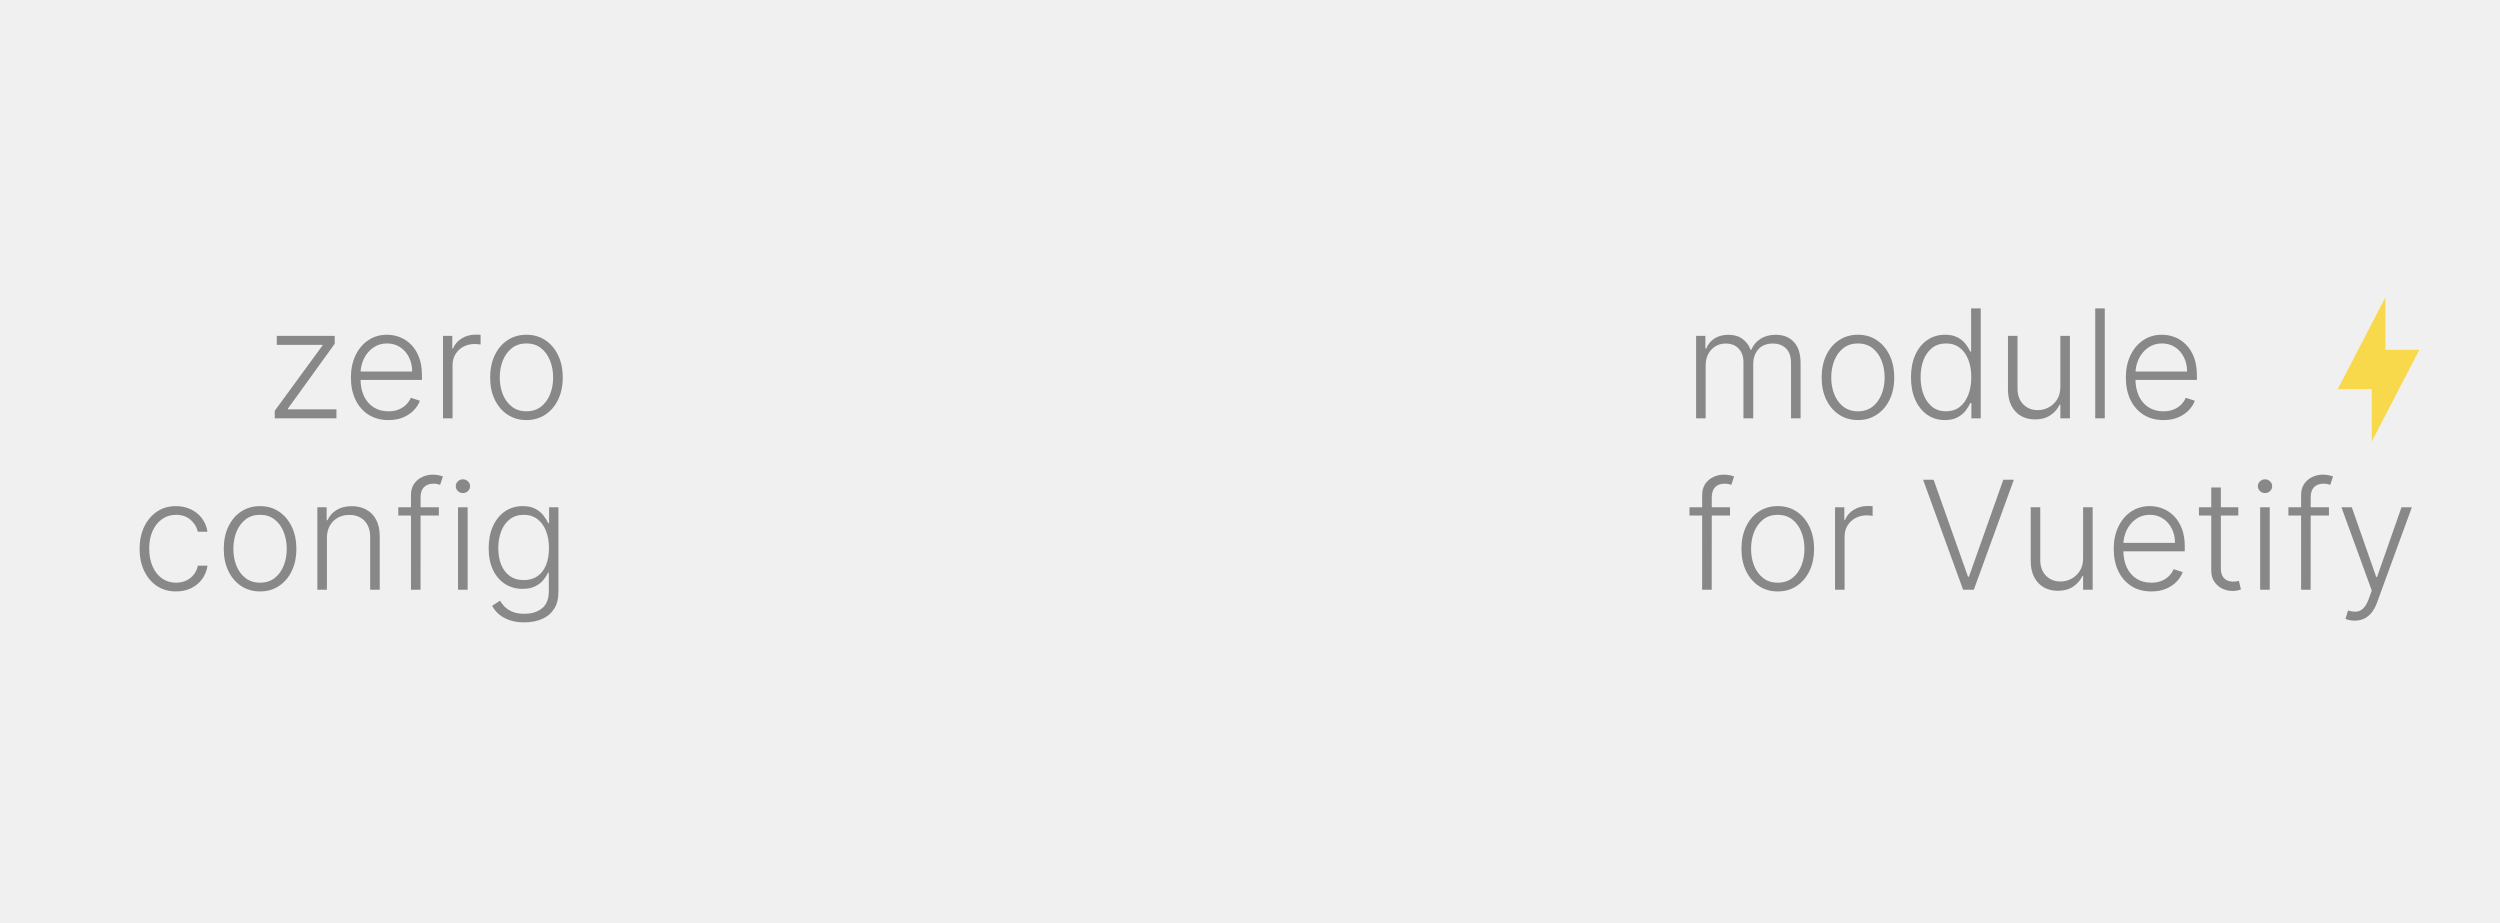
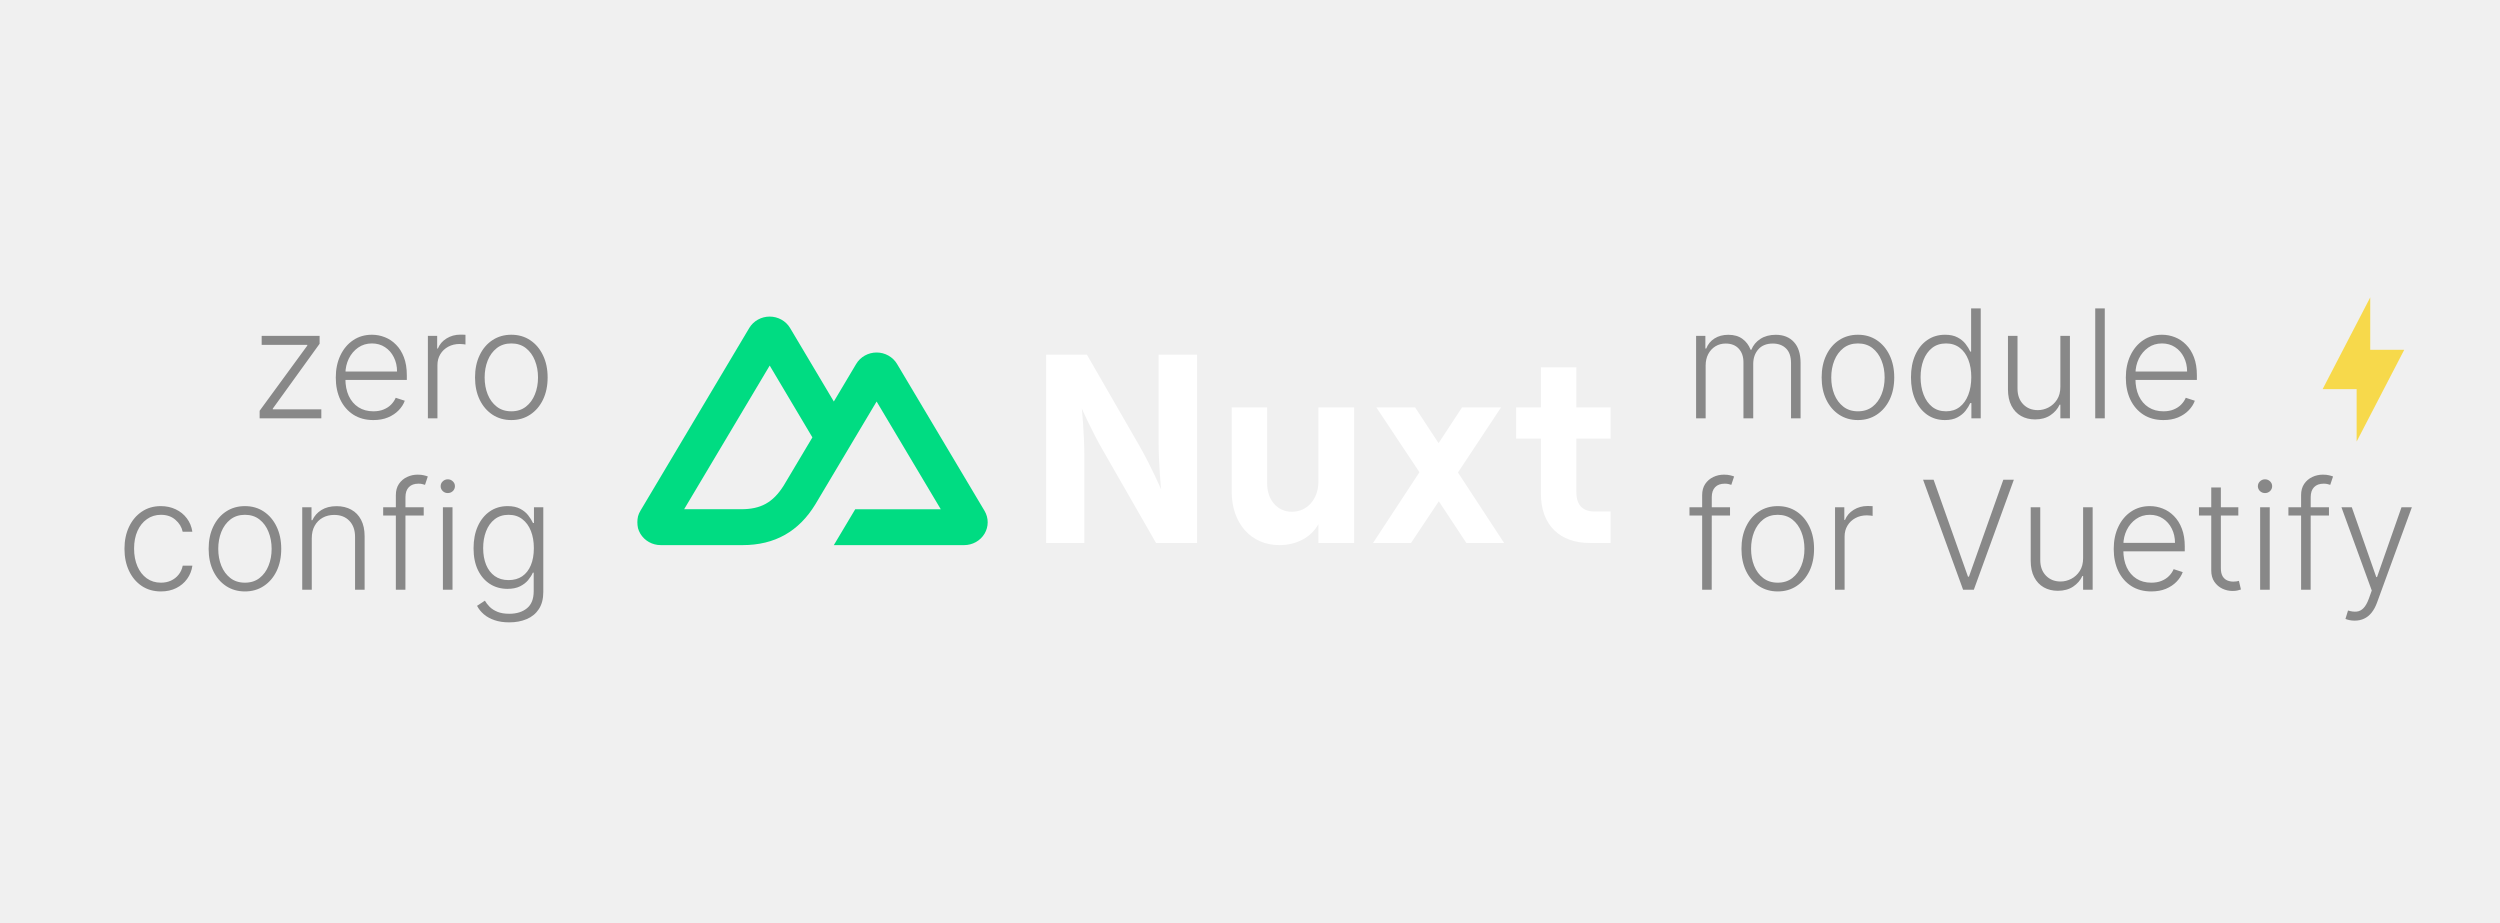
- <svg xmlns="http://www.w3.org/2000/svg" width="496" height="183" viewBox="0 0 496 183" fill="transparent">
-   <rect width="496" height="183" fill="transparent" />
-   <path d="M470.558 77.2H463.813L473.256 59V69.4H480L470.558 87.6V77.2Z" fill="#F7D94B" />
-   <path d="M54.51 83V81.498L63.97 68.565V68.426H54.915V66.636H66.41V68.202L57.12 81.072V81.21H66.751V83H54.51ZM77.076 83.341C75.549 83.341 74.228 82.986 73.113 82.276C71.998 81.558 71.135 80.567 70.525 79.303C69.921 78.032 69.619 76.569 69.619 74.914C69.619 73.266 69.921 71.803 70.525 70.525C71.135 69.239 71.977 68.234 73.049 67.51C74.129 66.778 75.375 66.413 76.789 66.413C77.677 66.413 78.532 66.576 79.356 66.903C80.18 67.222 80.919 67.716 81.572 68.383C82.233 69.044 82.755 69.879 83.138 70.887C83.522 71.888 83.713 73.075 83.713 74.445V75.383H70.929V73.71H81.775C81.775 72.659 81.561 71.715 81.135 70.876C80.716 70.031 80.13 69.364 79.377 68.874C78.632 68.383 77.769 68.138 76.789 68.138C75.752 68.138 74.839 68.415 74.051 68.969C73.262 69.523 72.644 70.255 72.197 71.164C71.757 72.073 71.533 73.067 71.526 74.147V75.148C71.526 76.448 71.75 77.585 72.197 78.558C72.652 79.523 73.294 80.273 74.125 80.805C74.956 81.338 75.94 81.604 77.076 81.604C77.85 81.604 78.529 81.484 79.111 81.242C79.701 81.001 80.194 80.678 80.592 80.273C80.997 79.861 81.302 79.41 81.508 78.92L83.309 79.506C83.06 80.195 82.652 80.83 82.084 81.413C81.522 81.995 80.819 82.464 79.974 82.819C79.136 83.167 78.17 83.341 77.076 83.341ZM87.892 83V66.636H89.735V69.151H89.874C90.201 68.327 90.769 67.663 91.578 67.158C92.395 66.647 93.318 66.391 94.348 66.391C94.504 66.391 94.678 66.395 94.87 66.402C95.062 66.409 95.222 66.416 95.35 66.423V68.352C95.264 68.337 95.115 68.316 94.902 68.288C94.689 68.259 94.458 68.245 94.21 68.245C93.357 68.245 92.597 68.426 91.93 68.788C91.269 69.144 90.747 69.637 90.364 70.269C89.98 70.901 89.788 71.622 89.788 72.432V83H87.892ZM104.448 83.341C103.034 83.341 101.784 82.982 100.698 82.265C99.618 81.548 98.773 80.557 98.162 79.293C97.551 78.021 97.246 76.555 97.246 74.893C97.246 73.217 97.551 71.743 98.162 70.472C98.773 69.193 99.618 68.199 100.698 67.489C101.784 66.771 103.034 66.413 104.448 66.413C105.861 66.413 107.107 66.771 108.187 67.489C109.267 68.206 110.112 69.2 110.722 70.472C111.34 71.743 111.649 73.217 111.649 74.893C111.649 76.555 111.344 78.021 110.733 79.293C110.122 80.557 109.274 81.548 108.187 82.265C107.107 82.982 105.861 83.341 104.448 83.341ZM104.448 81.604C105.584 81.604 106.546 81.299 107.335 80.688C108.123 80.077 108.72 79.264 109.124 78.249C109.536 77.233 109.742 76.114 109.742 74.893C109.742 73.671 109.536 72.549 109.124 71.526C108.72 70.504 108.123 69.683 107.335 69.065C106.546 68.447 105.584 68.138 104.448 68.138C103.318 68.138 102.356 68.447 101.561 69.065C100.772 69.683 100.172 70.504 99.76 71.526C99.355 72.549 99.153 73.671 99.153 74.893C99.153 76.114 99.355 77.233 99.76 78.249C100.172 79.264 100.772 80.077 101.561 80.688C102.349 81.299 103.311 81.604 104.448 81.604ZM34.929 117.341C33.466 117.341 32.191 116.975 31.104 116.244C30.025 115.512 29.187 114.511 28.59 113.239C27.993 111.968 27.695 110.519 27.695 108.893C27.695 107.252 27.997 105.793 28.601 104.514C29.212 103.236 30.057 102.234 31.136 101.51C32.216 100.778 33.469 100.413 34.897 100.413C35.991 100.413 36.981 100.626 37.869 101.052C38.757 101.471 39.489 102.064 40.064 102.831C40.646 103.591 41.012 104.479 41.161 105.494H39.243C39.045 104.571 38.565 103.783 37.805 103.129C37.052 102.469 36.094 102.138 34.929 102.138C33.885 102.138 32.962 102.423 32.159 102.991C31.356 103.552 30.728 104.337 30.273 105.345C29.826 106.347 29.602 107.508 29.602 108.829C29.602 110.157 29.822 111.332 30.263 112.355C30.703 113.371 31.321 114.166 32.116 114.741C32.919 115.317 33.856 115.604 34.929 115.604C35.653 115.604 36.314 115.469 36.91 115.2C37.514 114.923 38.018 114.532 38.423 114.028C38.835 113.523 39.112 112.923 39.254 112.227H41.172C41.03 113.214 40.678 114.095 40.117 114.869C39.563 115.636 38.842 116.24 37.954 116.68C37.074 117.121 36.065 117.341 34.929 117.341ZM51.596 117.341C50.183 117.341 48.933 116.982 47.846 116.265C46.767 115.548 45.921 114.557 45.31 113.293C44.7 112.021 44.394 110.555 44.394 108.893C44.394 107.217 44.7 105.743 45.31 104.472C45.921 103.193 46.767 102.199 47.846 101.489C48.933 100.771 50.183 100.413 51.596 100.413C53.009 100.413 54.256 100.771 55.335 101.489C56.415 102.206 57.26 103.2 57.871 104.472C58.489 105.743 58.798 107.217 58.798 108.893C58.798 110.555 58.492 112.021 57.882 113.293C57.271 114.557 56.422 115.548 55.335 116.265C54.256 116.982 53.009 117.341 51.596 117.341ZM51.596 115.604C52.732 115.604 53.695 115.299 54.483 114.688C55.272 114.077 55.868 113.264 56.273 112.249C56.685 111.233 56.891 110.114 56.891 108.893C56.891 107.671 56.685 106.549 56.273 105.526C55.868 104.504 55.272 103.683 54.483 103.065C53.695 102.447 52.732 102.138 51.596 102.138C50.467 102.138 49.504 102.447 48.709 103.065C47.921 103.683 47.321 104.504 46.909 105.526C46.504 106.549 46.301 107.671 46.301 108.893C46.301 110.114 46.504 111.233 46.909 112.249C47.321 113.264 47.921 114.077 48.709 114.688C49.497 115.299 50.46 115.604 51.596 115.604ZM64.857 106.773V117H62.961V100.636H64.804V103.204H64.974C65.358 102.366 65.954 101.695 66.764 101.19C67.581 100.679 68.589 100.423 69.789 100.423C70.89 100.423 71.856 100.654 72.687 101.116C73.525 101.57 74.175 102.241 74.637 103.129C75.106 104.017 75.34 105.107 75.34 106.4V117H73.444V106.517C73.444 105.175 73.067 104.113 72.314 103.332C71.569 102.55 70.567 102.16 69.31 102.16C68.451 102.16 67.687 102.344 67.019 102.714C66.352 103.083 65.823 103.616 65.432 104.312C65.049 105.001 64.857 105.821 64.857 106.773ZM87.067 100.636V102.288H79.023V100.636H87.067ZM81.537 117V98.239C81.537 97.359 81.74 96.617 82.145 96.013C82.557 95.409 83.093 94.951 83.753 94.638C84.414 94.326 85.114 94.17 85.852 94.17C86.349 94.17 86.761 94.212 87.088 94.298C87.422 94.376 87.684 94.454 87.876 94.532L87.322 96.194C87.18 96.151 87.006 96.102 86.8 96.045C86.594 95.988 86.335 95.96 86.023 95.96C85.199 95.96 84.563 96.19 84.116 96.652C83.668 97.114 83.444 97.774 83.444 98.633L83.434 117H81.537ZM90.873 117V100.636H92.779V117H90.873ZM91.842 97.824C91.451 97.824 91.118 97.692 90.841 97.43C90.564 97.16 90.425 96.837 90.425 96.46C90.425 96.084 90.564 95.764 90.841 95.501C91.118 95.231 91.451 95.097 91.842 95.097C92.233 95.097 92.566 95.231 92.843 95.501C93.12 95.764 93.259 96.084 93.259 96.46C93.259 96.837 93.12 97.16 92.843 97.43C92.566 97.692 92.233 97.824 91.842 97.824ZM104.037 123.477C102.922 123.477 101.946 123.332 101.108 123.04C100.27 122.756 99.563 122.366 98.988 121.869C98.412 121.371 97.965 120.814 97.645 120.196L99.201 119.173C99.435 119.585 99.748 119.99 100.138 120.388C100.536 120.786 101.051 121.116 101.683 121.379C102.322 121.641 103.107 121.773 104.037 121.773C105.486 121.773 106.655 121.411 107.542 120.686C108.437 119.962 108.885 118.836 108.885 117.309V113.623H108.714C108.494 114.12 108.178 114.617 107.766 115.114C107.354 115.604 106.814 116.013 106.147 116.339C105.486 116.666 104.666 116.83 103.686 116.83C102.379 116.83 101.218 116.506 100.202 115.86C99.194 115.214 98.398 114.29 97.816 113.09C97.241 111.883 96.953 110.445 96.953 108.776C96.953 107.121 97.234 105.665 97.795 104.408C98.363 103.151 99.155 102.17 100.17 101.467C101.186 100.764 102.368 100.413 103.718 100.413C104.719 100.413 105.55 100.59 106.211 100.945C106.871 101.293 107.4 101.727 107.798 102.245C108.203 102.763 108.519 103.268 108.746 103.758H108.938V100.636H110.792V117.426C110.792 118.811 110.497 119.951 109.907 120.846C109.318 121.741 108.515 122.401 107.5 122.827C106.484 123.261 105.33 123.477 104.037 123.477ZM103.91 115.093C104.961 115.093 105.859 114.841 106.605 114.337C107.351 113.825 107.922 113.094 108.32 112.142C108.718 111.19 108.917 110.058 108.917 108.744C108.917 107.465 108.721 106.332 108.331 105.345C107.94 104.351 107.372 103.57 106.626 103.001C105.888 102.426 104.982 102.138 103.91 102.138C102.816 102.138 101.893 102.433 101.14 103.023C100.387 103.612 99.819 104.408 99.435 105.409C99.052 106.403 98.86 107.515 98.86 108.744C98.86 109.994 99.055 111.098 99.446 112.057C99.837 113.009 100.408 113.754 101.161 114.294C101.914 114.827 102.83 115.093 103.91 115.093Z" fill="#888888" />
+ <svg xmlns="http://www.w3.org/2000/svg" width="496" height="183" viewBox="0 0 496 183" fill="none">
+   <path d="M467.558 77.2H460.813L470.256 59V69.4H477L467.558 87.6V77.2Z" fill="#F7D94B" />
+   <path d="M51.51 83V81.498L60.97 68.565V68.426H51.915V66.636H63.41V68.202L54.12 81.072V81.21H63.751V83H51.51ZM74.076 83.341C72.549 83.341 71.228 82.986 70.113 82.276C68.998 81.558 68.135 80.567 67.525 79.303C66.921 78.032 66.619 76.569 66.619 74.914C66.619 73.266 66.921 71.803 67.525 70.525C68.135 69.239 68.977 68.234 70.049 67.51C71.129 66.778 72.375 66.413 73.789 66.413C74.677 66.413 75.532 66.576 76.356 66.903C77.18 67.222 77.919 67.716 78.572 68.383C79.233 69.044 79.755 69.879 80.138 70.887C80.522 71.888 80.713 73.075 80.713 74.445V75.383H67.929V73.71H78.775C78.775 72.659 78.561 71.715 78.135 70.876C77.716 70.031 77.13 69.364 76.377 68.874C75.632 68.383 74.769 68.138 73.789 68.138C72.752 68.138 71.839 68.415 71.051 68.969C70.262 69.523 69.644 70.255 69.197 71.164C68.757 72.073 68.533 73.067 68.526 74.147V75.148C68.526 76.448 68.75 77.585 69.197 78.558C69.652 79.523 70.294 80.273 71.125 80.805C71.956 81.338 72.94 81.604 74.076 81.604C74.85 81.604 75.529 81.484 76.111 81.242C76.701 81.001 77.194 80.678 77.592 80.273C77.997 79.861 78.302 79.41 78.508 78.92L80.309 79.506C80.06 80.195 79.652 80.83 79.084 81.413C78.522 81.995 77.819 82.464 76.974 82.819C76.136 83.167 75.17 83.341 74.076 83.341ZM84.892 83V66.636H86.735V69.151H86.874C87.201 68.327 87.769 67.663 88.578 67.158C89.395 66.647 90.318 66.391 91.348 66.391C91.504 66.391 91.678 66.395 91.87 66.402C92.062 66.409 92.222 66.416 92.35 66.423V68.352C92.264 68.337 92.115 68.316 91.902 68.288C91.689 68.259 91.458 68.245 91.21 68.245C90.357 68.245 89.597 68.426 88.93 68.788C88.269 69.144 87.747 69.637 87.364 70.269C86.98 70.901 86.788 71.622 86.788 72.432V83H84.892ZM101.448 83.341C100.034 83.341 98.784 82.982 97.698 82.265C96.618 81.548 95.773 80.557 95.162 79.293C94.551 78.021 94.246 76.555 94.246 74.893C94.246 73.217 94.551 71.743 95.162 70.472C95.773 69.193 96.618 68.199 97.698 67.489C98.784 66.771 100.034 66.413 101.448 66.413C102.861 66.413 104.107 66.771 105.187 67.489C106.267 68.206 107.112 69.2 107.722 70.472C108.34 71.743 108.649 73.217 108.649 74.893C108.649 76.555 108.344 78.021 107.733 79.293C107.122 80.557 106.274 81.548 105.187 82.265C104.107 82.982 102.861 83.341 101.448 83.341ZM101.448 81.604C102.584 81.604 103.546 81.299 104.335 80.688C105.123 80.077 105.72 79.264 106.124 78.249C106.536 77.233 106.742 76.114 106.742 74.893C106.742 73.671 106.536 72.549 106.124 71.526C105.72 70.504 105.123 69.683 104.335 69.065C103.546 68.447 102.584 68.138 101.448 68.138C100.318 68.138 99.356 68.447 98.561 69.065C97.772 69.683 97.172 70.504 96.76 71.526C96.355 72.549 96.153 73.671 96.153 74.893C96.153 76.114 96.355 77.233 96.76 78.249C97.172 79.264 97.772 80.077 98.561 80.688C99.349 81.299 100.311 81.604 101.448 81.604ZM31.929 117.341C30.466 117.341 29.191 116.975 28.104 116.244C27.025 115.512 26.187 114.511 25.59 113.239C24.993 111.968 24.695 110.519 24.695 108.893C24.695 107.252 24.997 105.793 25.601 104.514C26.212 103.236 27.057 102.234 28.136 101.51C29.216 100.778 30.469 100.413 31.897 100.413C32.991 100.413 33.981 100.626 34.869 101.052C35.757 101.471 36.489 102.064 37.064 102.831C37.646 103.591 38.012 104.479 38.161 105.494H36.243C36.045 104.571 35.565 103.783 34.805 103.129C34.052 102.469 33.094 102.138 31.929 102.138C30.885 102.138 29.962 102.423 29.159 102.991C28.356 103.552 27.728 104.337 27.273 105.345C26.826 106.347 26.602 107.508 26.602 108.829C26.602 110.157 26.822 111.332 27.263 112.355C27.703 113.371 28.321 114.166 29.116 114.741C29.919 115.317 30.856 115.604 31.929 115.604C32.653 115.604 33.314 115.469 33.91 115.2C34.514 114.923 35.018 114.532 35.423 114.028C35.835 113.523 36.112 112.923 36.254 112.227H38.172C38.03 113.214 37.678 114.095 37.117 114.869C36.563 115.636 35.842 116.24 34.954 116.68C34.074 117.121 33.065 117.341 31.929 117.341ZM48.596 117.341C47.183 117.341 45.933 116.982 44.846 116.265C43.767 115.548 42.921 114.557 42.31 113.293C41.7 112.021 41.394 110.555 41.394 108.893C41.394 107.217 41.7 105.743 42.31 104.472C42.921 103.193 43.767 102.199 44.846 101.489C45.933 100.771 47.183 100.413 48.596 100.413C50.009 100.413 51.256 100.771 52.335 101.489C53.415 102.206 54.26 103.2 54.871 104.472C55.489 105.743 55.798 107.217 55.798 108.893C55.798 110.555 55.492 112.021 54.882 113.293C54.271 114.557 53.422 115.548 52.335 116.265C51.256 116.982 50.009 117.341 48.596 117.341ZM48.596 115.604C49.732 115.604 50.695 115.299 51.483 114.688C52.272 114.077 52.868 113.264 53.273 112.249C53.685 111.233 53.891 110.114 53.891 108.893C53.891 107.671 53.685 106.549 53.273 105.526C52.868 104.504 52.272 103.683 51.483 103.065C50.695 102.447 49.732 102.138 48.596 102.138C47.467 102.138 46.504 102.447 45.709 103.065C44.921 103.683 44.321 104.504 43.909 105.526C43.504 106.549 43.301 107.671 43.301 108.893C43.301 110.114 43.504 111.233 43.909 112.249C44.321 113.264 44.921 114.077 45.709 114.688C46.497 115.299 47.46 115.604 48.596 115.604ZM61.857 106.773V117H59.961V100.636H61.804V103.204H61.974C62.358 102.366 62.954 101.695 63.764 101.19C64.581 100.679 65.589 100.423 66.789 100.423C67.89 100.423 68.856 100.654 69.687 101.116C70.525 101.57 71.175 102.241 71.637 103.129C72.106 104.017 72.34 105.107 72.34 106.4V117H70.444V106.517C70.444 105.175 70.067 104.113 69.314 103.332C68.569 102.55 67.567 102.16 66.31 102.16C65.451 102.16 64.687 102.344 64.019 102.714C63.352 103.083 62.823 103.616 62.432 104.312C62.049 105.001 61.857 105.821 61.857 106.773ZM84.067 100.636V102.288H76.023V100.636H84.067ZM78.537 117V98.239C78.537 97.359 78.74 96.617 79.145 96.013C79.557 95.409 80.093 94.951 80.753 94.638C81.414 94.326 82.114 94.17 82.852 94.17C83.349 94.17 83.761 94.212 84.088 94.298C84.422 94.376 84.684 94.454 84.876 94.532L84.322 96.194C84.18 96.151 84.006 96.102 83.8 96.045C83.594 95.988 83.335 95.96 83.023 95.96C82.199 95.96 81.563 96.19 81.116 96.652C80.668 97.114 80.444 97.774 80.444 98.633L80.434 117H78.537ZM87.873 117V100.636H89.779V117H87.873ZM88.842 97.824C88.451 97.824 88.118 97.692 87.841 97.43C87.564 97.16 87.425 96.837 87.425 96.46C87.425 96.084 87.564 95.764 87.841 95.501C88.118 95.231 88.451 95.097 88.842 95.097C89.233 95.097 89.566 95.231 89.843 95.501C90.12 95.764 90.259 96.084 90.259 96.46C90.259 96.837 90.12 97.16 89.843 97.43C89.566 97.692 89.233 97.824 88.842 97.824ZM101.037 123.477C99.922 123.477 98.946 123.332 98.108 123.04C97.27 122.756 96.563 122.366 95.988 121.869C95.412 121.371 94.965 120.814 94.645 120.196L96.201 119.173C96.435 119.585 96.748 119.99 97.138 120.388C97.536 120.786 98.051 121.116 98.683 121.379C99.322 121.641 100.107 121.773 101.037 121.773C102.486 121.773 103.655 121.411 104.542 120.686C105.437 119.962 105.885 118.836 105.885 117.309V113.623H105.714C105.494 114.12 105.178 114.617 104.766 115.114C104.354 115.604 103.814 116.013 103.147 116.339C102.486 116.666 101.666 116.83 100.686 116.83C99.379 116.83 98.218 116.506 97.202 115.86C96.194 115.214 95.398 114.29 94.816 113.09C94.241 111.883 93.953 110.445 93.953 108.776C93.953 107.121 94.234 105.665 94.795 104.408C95.363 103.151 96.155 102.17 97.17 101.467C98.186 100.764 99.368 100.413 100.718 100.413C101.719 100.413 102.55 100.59 103.211 100.945C103.871 101.293 104.4 101.727 104.798 102.245C105.203 102.763 105.519 103.268 105.746 103.758H105.938V100.636H107.792V117.426C107.792 118.811 107.497 119.951 106.907 120.846C106.318 121.741 105.515 122.401 104.5 122.827C103.484 123.261 102.33 123.477 101.037 123.477ZM100.91 115.093C101.961 115.093 102.859 114.841 103.605 114.337C104.351 113.825 104.922 113.094 105.32 112.142C105.718 111.19 105.917 110.058 105.917 108.744C105.917 107.465 105.721 106.332 105.331 105.345C104.94 104.351 104.372 103.57 103.626 103.001C102.888 102.426 101.982 102.138 100.91 102.138C99.816 102.138 98.893 102.433 98.14 103.023C97.387 103.612 96.819 104.408 96.435 105.409C96.052 106.403 95.86 107.515 95.86 108.744C95.86 109.994 96.055 111.098 96.446 112.057C96.837 113.009 97.408 113.754 98.161 114.294C98.914 114.827 99.83 115.093 100.91 115.093Z" fill="#888888" />
  <path d="M336.504 83V66.636H338.347V69.151H338.517C338.844 68.305 339.387 67.641 340.147 67.158C340.914 66.668 341.834 66.423 342.906 66.423C344.036 66.423 344.962 66.69 345.687 67.222C346.418 67.748 346.965 68.472 347.327 69.396H347.466C347.835 68.487 348.435 67.766 349.266 67.233C350.104 66.693 351.12 66.423 352.313 66.423C353.833 66.423 355.033 66.903 355.914 67.862C356.795 68.813 357.235 70.205 357.235 72.038V83H355.339V72.038C355.339 70.745 355.009 69.776 354.348 69.129C353.688 68.483 352.817 68.16 351.738 68.16C350.488 68.16 349.526 68.543 348.851 69.31C348.176 70.077 347.839 71.05 347.839 72.229V83H345.9V71.867C345.9 70.759 345.591 69.864 344.973 69.183C344.355 68.501 343.485 68.16 342.363 68.16C341.61 68.16 340.932 68.344 340.328 68.714C339.732 69.083 339.259 69.598 338.911 70.258C338.57 70.912 338.4 71.665 338.4 72.517V83H336.504ZM368.616 83.341C367.202 83.341 365.952 82.982 364.866 82.265C363.786 81.548 362.941 80.557 362.33 79.293C361.719 78.021 361.414 76.555 361.414 74.893C361.414 73.217 361.719 71.743 362.33 70.472C362.941 69.193 363.786 68.199 364.866 67.489C365.952 66.771 367.202 66.413 368.616 66.413C370.029 66.413 371.275 66.771 372.355 67.489C373.434 68.206 374.28 69.2 374.89 70.472C375.508 71.743 375.817 73.217 375.817 74.893C375.817 76.555 375.512 78.021 374.901 79.293C374.29 80.557 373.442 81.548 372.355 82.265C371.275 82.982 370.029 83.341 368.616 83.341ZM368.616 81.604C369.752 81.604 370.714 81.299 371.503 80.688C372.291 80.077 372.888 79.264 373.292 78.249C373.704 77.233 373.91 76.114 373.91 74.893C373.91 73.671 373.704 72.549 373.292 71.526C372.888 70.504 372.291 69.683 371.503 69.065C370.714 68.447 369.752 68.138 368.616 68.138C367.486 68.138 366.524 68.447 365.729 69.065C364.94 69.683 364.34 70.504 363.928 71.526C363.523 72.549 363.321 73.671 363.321 74.893C363.321 76.114 363.523 77.233 363.928 78.249C364.34 79.264 364.94 80.077 365.729 80.688C366.517 81.299 367.479 81.604 368.616 81.604ZM385.871 83.341C384.529 83.341 383.354 82.986 382.345 82.276C381.337 81.565 380.548 80.575 379.98 79.303C379.419 78.032 379.138 76.551 379.138 74.861C379.138 73.178 379.419 71.704 379.98 70.44C380.548 69.168 381.34 68.181 382.356 67.478C383.371 66.768 384.554 66.413 385.903 66.413C386.898 66.413 387.725 66.59 388.386 66.945C389.046 67.293 389.575 67.727 389.973 68.245C390.371 68.763 390.68 69.268 390.9 69.758H391.07V61.182H392.977V83H391.124V79.964H390.9C390.68 80.461 390.367 80.972 389.962 81.498C389.558 82.016 389.021 82.453 388.354 82.808C387.693 83.163 386.866 83.341 385.871 83.341ZM386.095 81.604C387.153 81.604 388.055 81.317 388.801 80.742C389.547 80.159 390.115 79.36 390.506 78.344C390.903 77.322 391.102 76.15 391.102 74.829C391.102 73.522 390.907 72.368 390.516 71.367C390.126 70.358 389.558 69.57 388.812 69.001C388.066 68.426 387.161 68.138 386.095 68.138C385.001 68.138 384.078 68.437 383.325 69.033C382.58 69.623 382.011 70.422 381.621 71.43C381.237 72.439 381.045 73.572 381.045 74.829C381.045 76.1 381.241 77.247 381.631 78.27C382.022 79.293 382.59 80.106 383.336 80.71C384.089 81.306 385.009 81.604 386.095 81.604ZM408.776 76.746V66.636H410.673V83H408.776V80.283H408.627C408.244 81.121 407.636 81.821 406.805 82.382C405.974 82.936 404.959 83.213 403.759 83.213C402.714 83.213 401.788 82.986 400.978 82.531C400.168 82.07 399.533 81.395 399.071 80.507C398.609 79.619 398.379 78.529 398.379 77.237V66.636H400.275V77.119C400.275 78.398 400.651 79.428 401.404 80.209C402.157 80.983 403.123 81.37 404.302 81.37C405.04 81.37 405.751 81.192 406.433 80.837C407.114 80.482 407.675 79.964 408.116 79.282C408.556 78.593 408.776 77.748 408.776 76.746ZM417.589 61.182V83H415.693V61.182H417.589ZM429.223 83.341C427.696 83.341 426.375 82.986 425.26 82.276C424.145 81.558 423.282 80.567 422.671 79.303C422.067 78.032 421.765 76.569 421.765 74.914C421.765 73.266 422.067 71.803 422.671 70.525C423.282 69.239 424.123 68.234 425.196 67.51C426.275 66.778 427.522 66.413 428.935 66.413C429.823 66.413 430.679 66.576 431.503 66.903C432.327 67.222 433.065 67.716 433.719 68.383C434.379 69.044 434.901 69.879 435.285 70.887C435.668 71.888 435.86 73.075 435.86 74.445V75.383H423.076V73.71H433.921C433.921 72.659 433.708 71.715 433.282 70.876C432.863 70.031 432.277 69.364 431.524 68.874C430.778 68.383 429.915 68.138 428.935 68.138C427.898 68.138 426.986 68.415 426.197 68.969C425.409 69.523 424.791 70.255 424.344 71.164C423.903 72.073 423.68 73.067 423.672 74.147V75.148C423.672 76.448 423.896 77.585 424.344 78.558C424.798 79.523 425.441 80.273 426.272 80.805C427.103 81.338 428.086 81.604 429.223 81.604C429.997 81.604 430.675 81.484 431.258 81.242C431.847 81.001 432.341 80.678 432.738 80.273C433.143 79.861 433.449 79.41 433.655 78.92L435.455 79.506C435.206 80.195 434.798 80.83 434.23 81.413C433.669 81.995 432.966 82.464 432.121 82.819C431.282 83.167 430.317 83.341 429.223 83.341ZM343.237 100.636V102.288H335.193V100.636H343.237ZM337.707 117V98.239C337.707 97.359 337.91 96.617 338.315 96.013C338.727 95.409 339.263 94.951 339.923 94.638C340.584 94.326 341.283 94.17 342.022 94.17C342.519 94.17 342.931 94.212 343.258 94.298C343.592 94.376 343.854 94.454 344.046 94.532L343.492 96.194C343.35 96.151 343.176 96.102 342.97 96.045C342.764 95.988 342.505 95.96 342.192 95.96C341.369 95.96 340.733 96.19 340.286 96.652C339.838 97.114 339.614 97.774 339.614 98.633L339.604 117H337.707ZM352.707 117.341C351.294 117.341 350.044 116.982 348.957 116.265C347.878 115.548 347.033 114.557 346.422 113.293C345.811 112.021 345.506 110.555 345.506 108.893C345.506 107.217 345.811 105.743 346.422 104.472C347.033 103.193 347.878 102.199 348.957 101.489C350.044 100.771 351.294 100.413 352.707 100.413C354.121 100.413 355.367 100.771 356.447 101.489C357.526 102.206 358.371 103.2 358.982 104.472C359.6 105.743 359.909 107.217 359.909 108.893C359.909 110.555 359.604 112.021 358.993 113.293C358.382 114.557 357.533 115.548 356.447 116.265C355.367 116.982 354.121 117.341 352.707 117.341ZM352.707 115.604C353.844 115.604 354.806 115.299 355.594 114.688C356.383 114.077 356.979 113.264 357.384 112.249C357.796 111.233 358.002 110.114 358.002 108.893C358.002 107.671 357.796 106.549 357.384 105.526C356.979 104.504 356.383 103.683 355.594 103.065C354.806 102.447 353.844 102.138 352.707 102.138C351.578 102.138 350.616 102.447 349.82 103.065C349.032 103.683 348.432 104.504 348.02 105.526C347.615 106.549 347.413 107.671 347.413 108.893C347.413 110.114 347.615 111.233 348.02 112.249C348.432 113.264 349.032 114.077 349.82 114.688C350.609 115.299 351.571 115.604 352.707 115.604ZM364.072 117V100.636H365.915V103.151H366.053C366.38 102.327 366.948 101.663 367.758 101.158C368.575 100.647 369.498 100.391 370.528 100.391C370.684 100.391 370.858 100.395 371.05 100.402C371.242 100.409 371.401 100.416 371.529 100.423V102.352C371.444 102.337 371.295 102.316 371.082 102.288C370.869 102.259 370.638 102.245 370.389 102.245C369.537 102.245 368.777 102.426 368.11 102.788C367.449 103.143 366.927 103.637 366.544 104.269C366.16 104.901 365.968 105.622 365.968 106.432V117H364.072ZM383.629 95.182L390.447 114.411H390.639L397.457 95.182H399.545L391.608 117H389.478L381.541 95.182H383.629ZM413.288 110.746V100.636H415.184V117H413.288V114.283H413.139C412.755 115.121 412.148 115.821 411.317 116.382C410.486 116.936 409.471 117.213 408.27 117.213C407.226 117.213 406.299 116.986 405.49 116.531C404.68 116.07 404.044 115.395 403.583 114.507C403.121 113.619 402.89 112.529 402.89 111.237V100.636H404.787V111.119C404.787 112.398 405.163 113.428 405.916 114.209C406.669 114.983 407.635 115.37 408.814 115.37C409.552 115.37 410.262 115.192 410.944 114.837C411.626 114.482 412.187 113.964 412.627 113.282C413.068 112.593 413.288 111.748 413.288 110.746ZM426.82 117.341C425.294 117.341 423.972 116.986 422.857 116.276C421.742 115.558 420.879 114.567 420.269 113.303C419.665 112.032 419.363 110.569 419.363 108.914C419.363 107.266 419.665 105.803 420.269 104.525C420.879 103.239 421.721 102.234 422.794 101.51C423.873 100.778 425.119 100.413 426.533 100.413C427.421 100.413 428.276 100.576 429.1 100.903C429.924 101.222 430.663 101.716 431.316 102.384C431.977 103.044 432.499 103.879 432.882 104.887C433.266 105.888 433.458 107.075 433.458 108.445V109.383H420.673V107.71H431.519C431.519 106.659 431.306 105.714 430.879 104.876C430.46 104.031 429.874 103.364 429.122 102.874C428.376 102.384 427.513 102.138 426.533 102.138C425.496 102.138 424.583 102.415 423.795 102.969C423.007 103.523 422.389 104.255 421.941 105.164C421.501 106.073 421.277 107.067 421.27 108.147V109.148C421.27 110.448 421.494 111.585 421.941 112.558C422.396 113.523 423.039 114.273 423.869 114.805C424.7 115.338 425.684 115.604 426.82 115.604C427.595 115.604 428.273 115.484 428.855 115.242C429.445 115.001 429.938 114.678 430.336 114.273C430.741 113.861 431.046 113.41 431.252 112.92L433.053 113.506C432.804 114.195 432.396 114.83 431.828 115.413C431.267 115.995 430.563 116.464 429.718 116.819C428.88 117.167 427.914 117.341 426.82 117.341ZM444.082 100.636V102.288H436.273V100.636H444.082ZM438.712 96.716H440.619V112.728C440.619 113.41 440.737 113.946 440.971 114.337C441.205 114.72 441.511 114.994 441.887 115.157C442.263 115.313 442.665 115.391 443.091 115.391C443.339 115.391 443.553 115.377 443.73 115.349C443.908 115.313 444.064 115.278 444.199 115.242L444.604 116.957C444.419 117.028 444.192 117.092 443.922 117.149C443.652 117.213 443.318 117.245 442.92 117.245C442.224 117.245 441.553 117.092 440.907 116.787C440.268 116.482 439.742 116.027 439.33 115.423C438.918 114.82 438.712 114.07 438.712 113.175V96.716ZM448.41 117V100.636H450.317V117H448.41ZM449.379 97.824C448.988 97.824 448.655 97.692 448.378 97.43C448.101 97.16 447.962 96.837 447.962 96.46C447.962 96.084 448.101 95.764 448.378 95.501C448.655 95.231 448.988 95.097 449.379 95.097C449.77 95.097 450.104 95.231 450.381 95.501C450.657 95.764 450.796 96.084 450.796 96.46C450.796 96.837 450.657 97.16 450.381 97.43C450.104 97.692 449.77 97.824 449.379 97.824ZM462.065 100.636V102.288H454.021V100.636H462.065ZM456.536 117V98.239C456.536 97.359 456.738 96.617 457.143 96.013C457.555 95.409 458.091 94.951 458.751 94.638C459.412 94.326 460.112 94.17 460.85 94.17C461.347 94.17 461.759 94.212 462.086 94.298C462.42 94.376 462.683 94.454 462.874 94.532L462.32 96.194C462.178 96.151 462.004 96.102 461.798 96.045C461.592 95.988 461.333 95.96 461.021 95.96C460.197 95.96 459.561 96.19 459.114 96.652C458.666 97.114 458.442 97.774 458.442 98.633L458.432 117H456.536ZM467.17 123.136C466.794 123.136 466.442 123.101 466.116 123.03C465.789 122.959 465.53 122.881 465.338 122.795L465.849 121.123C466.496 121.322 467.071 121.393 467.575 121.336C468.079 121.286 468.527 121.059 468.917 120.654C469.308 120.256 469.656 119.646 469.961 118.822L470.558 117.16L464.539 100.636H466.595L471.453 114.496H471.602L476.46 100.636H478.516L471.591 119.589C471.3 120.377 470.942 121.034 470.515 121.56C470.089 122.092 469.596 122.487 469.035 122.742C468.481 123.005 467.859 123.136 467.17 123.136Z" fill="#888888" />
-   <g clip-path="url(#clip0_1264_7350)">
-     <path d="M26.829 31.423H44.418C44.977 31.423 45.526 31.28 46.01 31.009C46.493 30.738 46.895 30.349 47.174 29.879C47.453 29.41 47.6 28.877 47.6 28.335C47.6 27.794 47.453 27.261 47.173 26.792L35.361 6.947C35.082 6.478 34.68 6.088 34.196 5.817C33.712 5.546 33.164 5.404 32.605 5.404C32.047 5.404 31.498 5.546 31.014 5.817C30.531 6.088 30.129 6.478 29.85 6.947L26.829 12.025L20.924 2.095C20.645 1.626 20.243 1.236 19.759 0.966C19.275 0.695 18.727 0.552 18.168 0.552C17.609 0.552 17.061 0.695 16.577 0.966C16.093 1.236 15.691 1.626 15.412 2.095L0.713 26.792C0.433 27.261 0.286 27.794 0.286 28.335C0.286 28.877 0.432 29.41 0.712 29.879C0.991 30.349 1.393 30.738 1.876 31.009C2.36 31.28 2.909 31.423 3.468 31.423H14.508C18.883 31.423 22.109 29.559 24.329 25.923L29.718 16.87L32.604 12.025L41.268 26.578H29.718L26.829 31.423ZM14.328 26.573L6.623 26.571L18.173 7.168L23.936 16.87L20.078 23.354C18.603 25.713 16.929 26.573 14.328 26.573Z" fill="#00DC82" />
-     <path d="M60.65 31.132V19.577C60.65 16.271 60.306 12.964 60.306 12.964C60.306 12.964 61.614 15.98 63.267 18.814L70.324 31.132H75.867V5.697H70.669V17.252C70.669 20.558 71.013 23.901 71.013 23.901C71.013 23.901 69.705 20.849 68.087 18.015L60.994 5.697H55.486V31.132H60.65Z" fill="white" />
-     <path d="M92.246 12.819V22.848C92.246 25.173 90.765 26.917 88.665 26.917C86.703 26.917 85.326 25.318 85.326 23.102V12.819H80.54V24.228C80.54 28.407 83.088 31.423 86.978 31.423C89.354 31.423 91.282 30.333 92.246 28.589V31.132H97.066V12.819H92.246Z" fill="white" />
-     <path d="M111.082 21.612L116.901 12.819H111.633L108.466 17.652L105.298 12.819H100.065L105.884 21.576L99.618 31.132H104.748L108.5 25.5L112.218 31.132H117.314L111.082 21.612Z" fill="white" />
-     <path d="M122.281 12.819H118.941V17.034H122.281V24.483C122.281 28.734 124.863 31.132 128.857 31.132H131.714V26.881H129.511C127.962 26.881 127.066 26.045 127.066 24.265V17.034H131.714V12.819H127.066V7.405H122.281V12.819Z" fill="white" />
+   <g clip-path="url(#clip0_304_2)">
+     <mask id="mask0_304_2" style="mask-type:luminance" maskUnits="userSpaceOnUse" x="126" y="62" width="194" height="47">
+       <path d="M319.581 62H126.42V109H319.581V62Z" fill="white" />
+     </mask>
+     <g mask="url(#mask0_304_2)">
+       <path d="M165.431 108.152H191.281C192.102 108.152 192.909 107.943 193.62 107.545C194.331 107.147 194.921 106.574 195.332 105.885C195.742 105.196 195.958 104.414 195.958 103.618C195.957 102.822 195.741 102.04 195.33 101.351L177.97 72.203C177.559 71.514 176.969 70.942 176.258 70.544C175.547 70.146 174.741 69.936 173.92 69.936C173.099 69.936 172.293 70.146 171.582 70.544C170.871 70.942 170.281 71.514 169.87 72.203L165.431 79.661L156.752 65.077C156.342 64.388 155.751 63.816 155.04 63.418C154.329 63.02 153.522 62.811 152.701 62.811C151.88 62.811 151.074 63.02 150.363 63.418C149.652 63.816 149.061 64.388 148.651 65.077L127.048 101.351C126.637 102.04 126.42 102.822 126.42 103.618C126.42 104.414 126.635 105.196 127.046 105.885C127.456 106.574 128.047 107.147 128.758 107.545C129.469 107.943 130.275 108.152 131.096 108.152H147.323C153.752 108.152 158.493 105.415 161.756 100.074L169.676 86.777L173.919 79.661L186.651 101.036H169.676L165.431 108.152ZM147.058 101.029L135.734 101.026L152.709 72.528L161.179 86.777L155.508 96.301C153.341 99.766 150.88 101.029 147.058 101.029Z" fill="#00DC82" />
+       <path d="M215.137 107.725V90.754C215.137 85.898 214.631 81.041 214.631 81.041C214.631 81.041 216.554 85.471 218.983 89.634L229.355 107.725H237.502V70.368H229.861V87.339C229.861 92.195 230.367 97.105 230.367 97.105C230.367 97.105 228.445 92.622 226.067 88.46L215.643 70.368H207.547V107.725H215.137Z" fill="white" />
+       <path d="M261.573 80.828V95.557C261.573 98.973 259.397 101.535 256.311 101.535C253.427 101.535 251.403 99.186 251.403 95.931V80.828H244.37V97.585C244.37 103.723 248.114 108.152 253.832 108.152C257.323 108.152 260.156 106.551 261.573 103.989V107.725H268.657V80.828H261.573Z" fill="white" />
+       <path d="M289.257 93.743L297.809 80.828H290.067L285.412 87.926L280.756 80.828H273.065L281.617 93.69L272.408 107.725H279.948L285.462 99.453L290.926 107.725H298.416L289.257 93.743Z" fill="white" />
+       <path d="M305.716 80.828H300.807V87.019H305.716V97.959C305.716 104.203 309.511 107.725 315.381 107.725H319.58V101.481H316.342C314.065 101.481 312.749 100.254 312.749 97.639V87.019H319.58V80.828H312.749V72.876H305.716V80.828Z" fill="white" />
+     </g>
  </g>
  <defs>
-     <clipPath id="clip0_1264_7350">
+     <clipPath id="clip0_304_2">
      <rect width="194" height="47" fill="white" transform="translate(126 62)" />
    </clipPath>
  </defs>
</svg>
